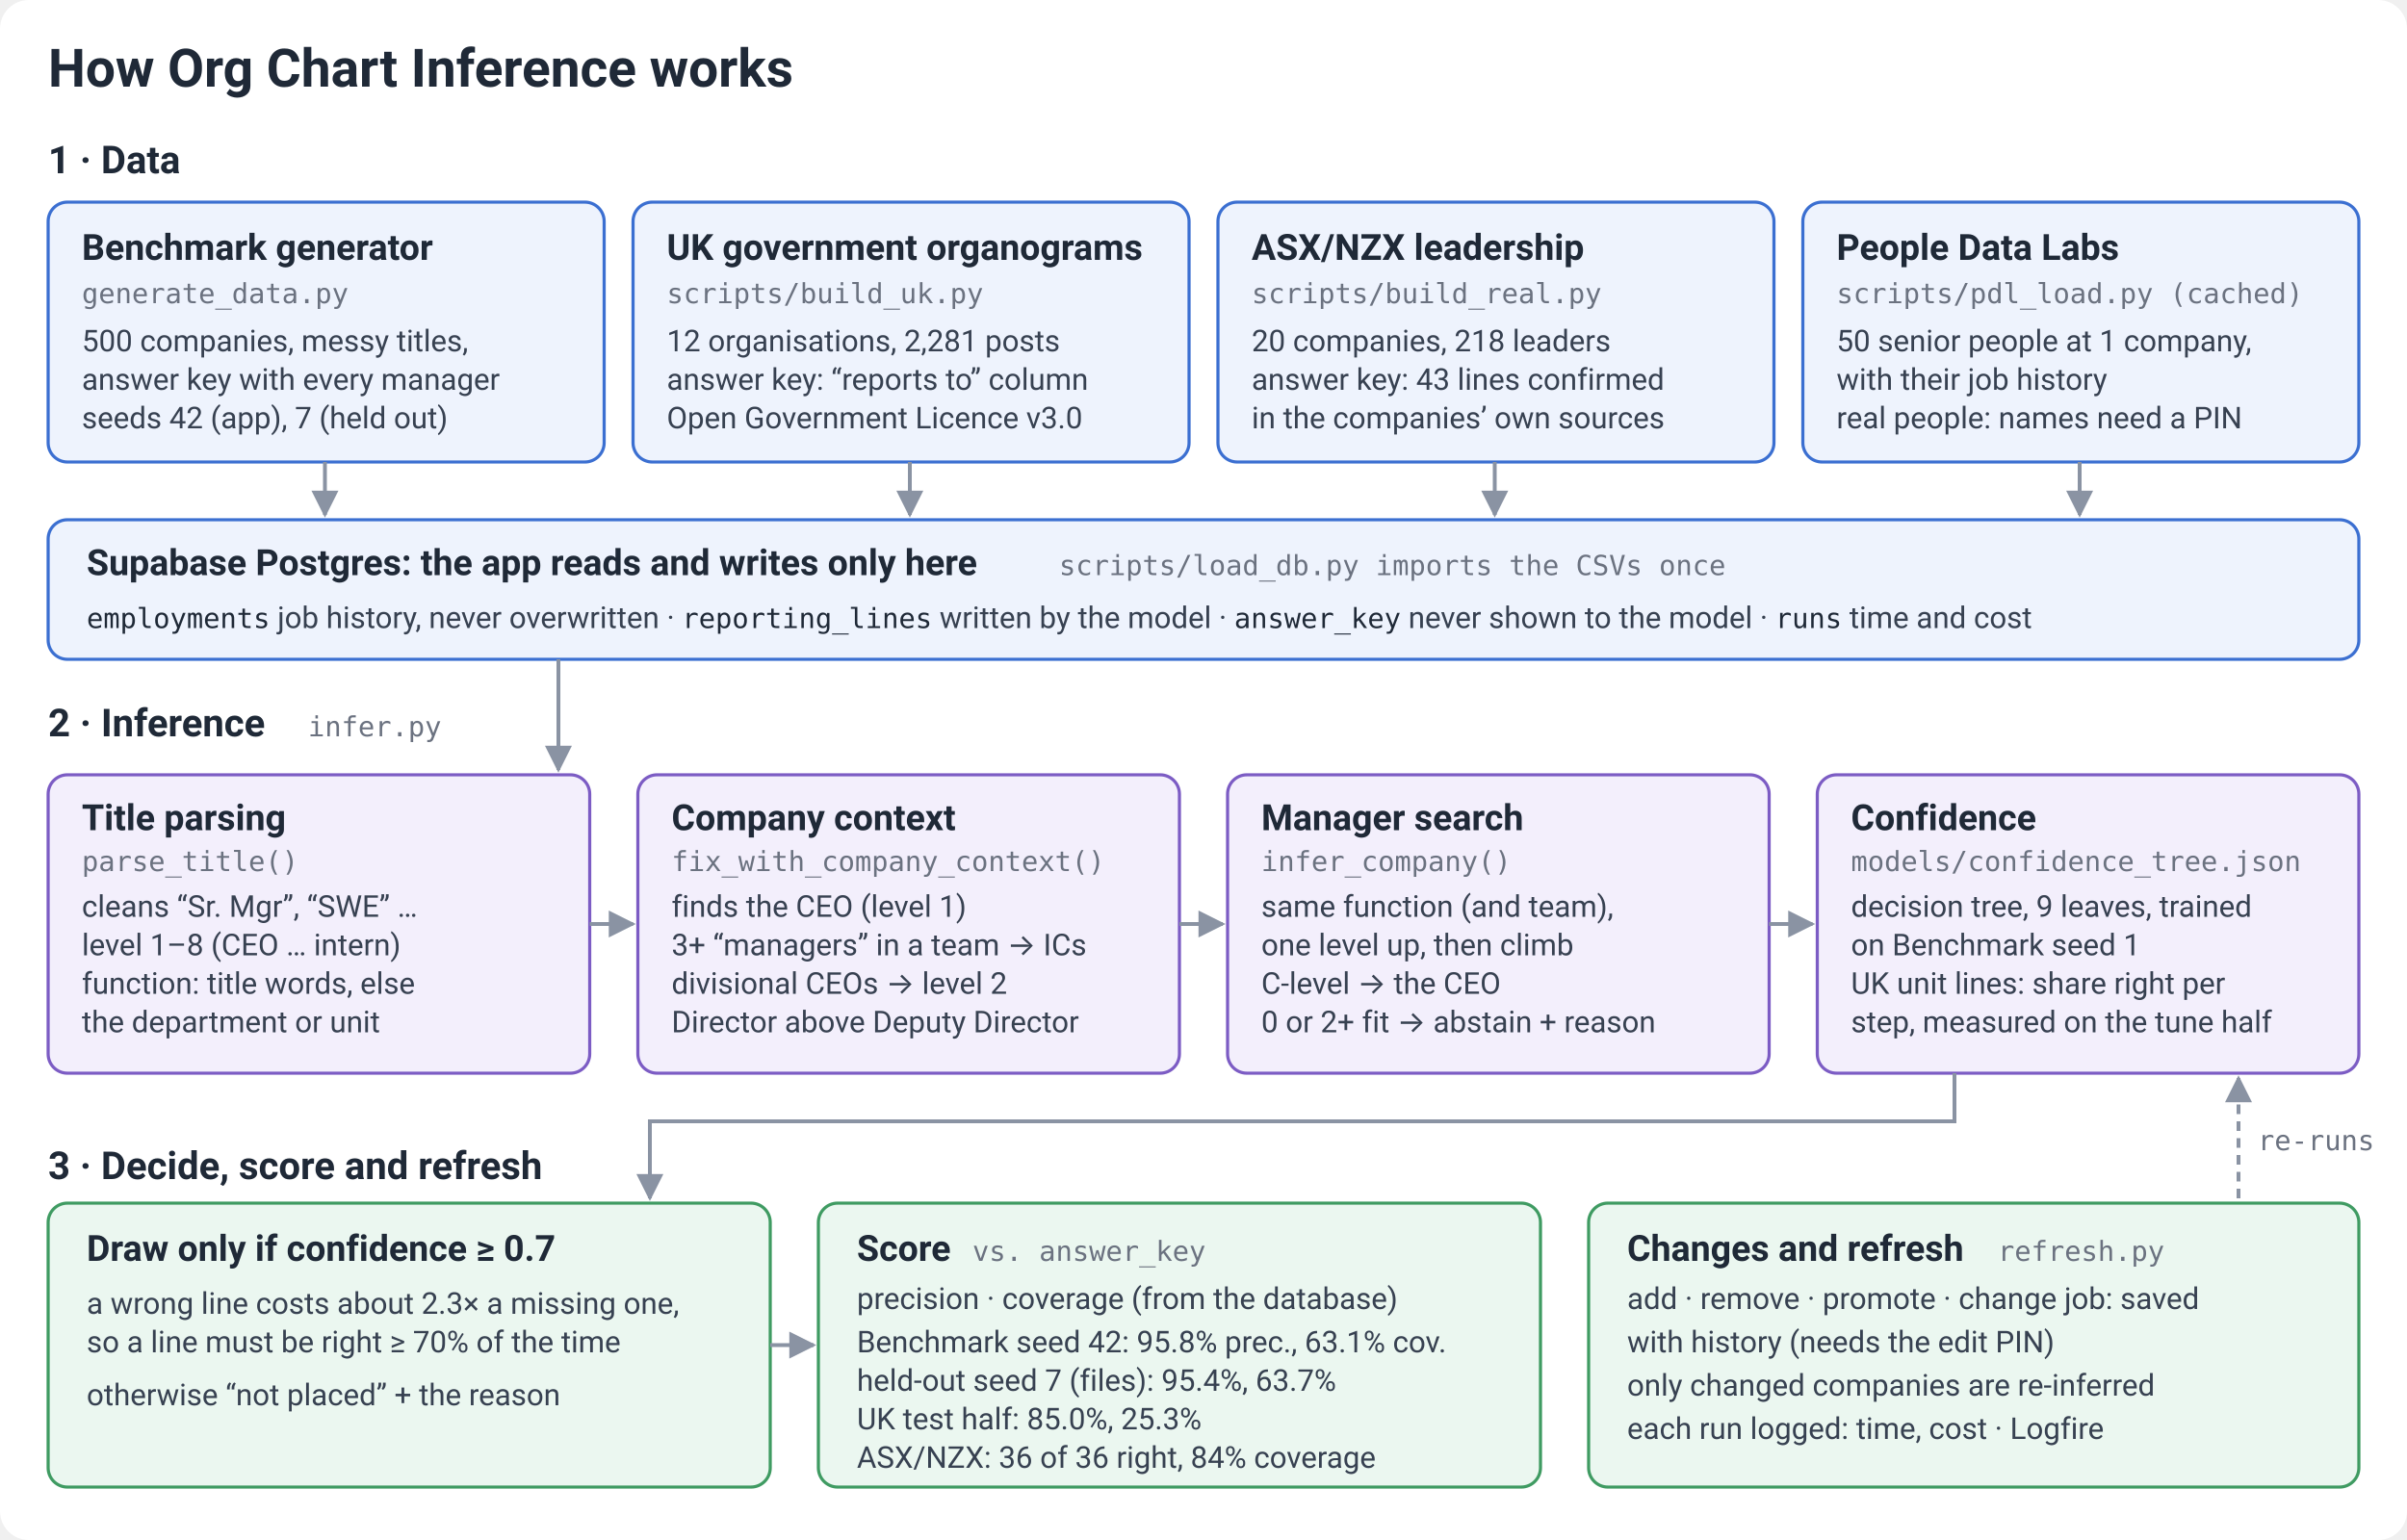
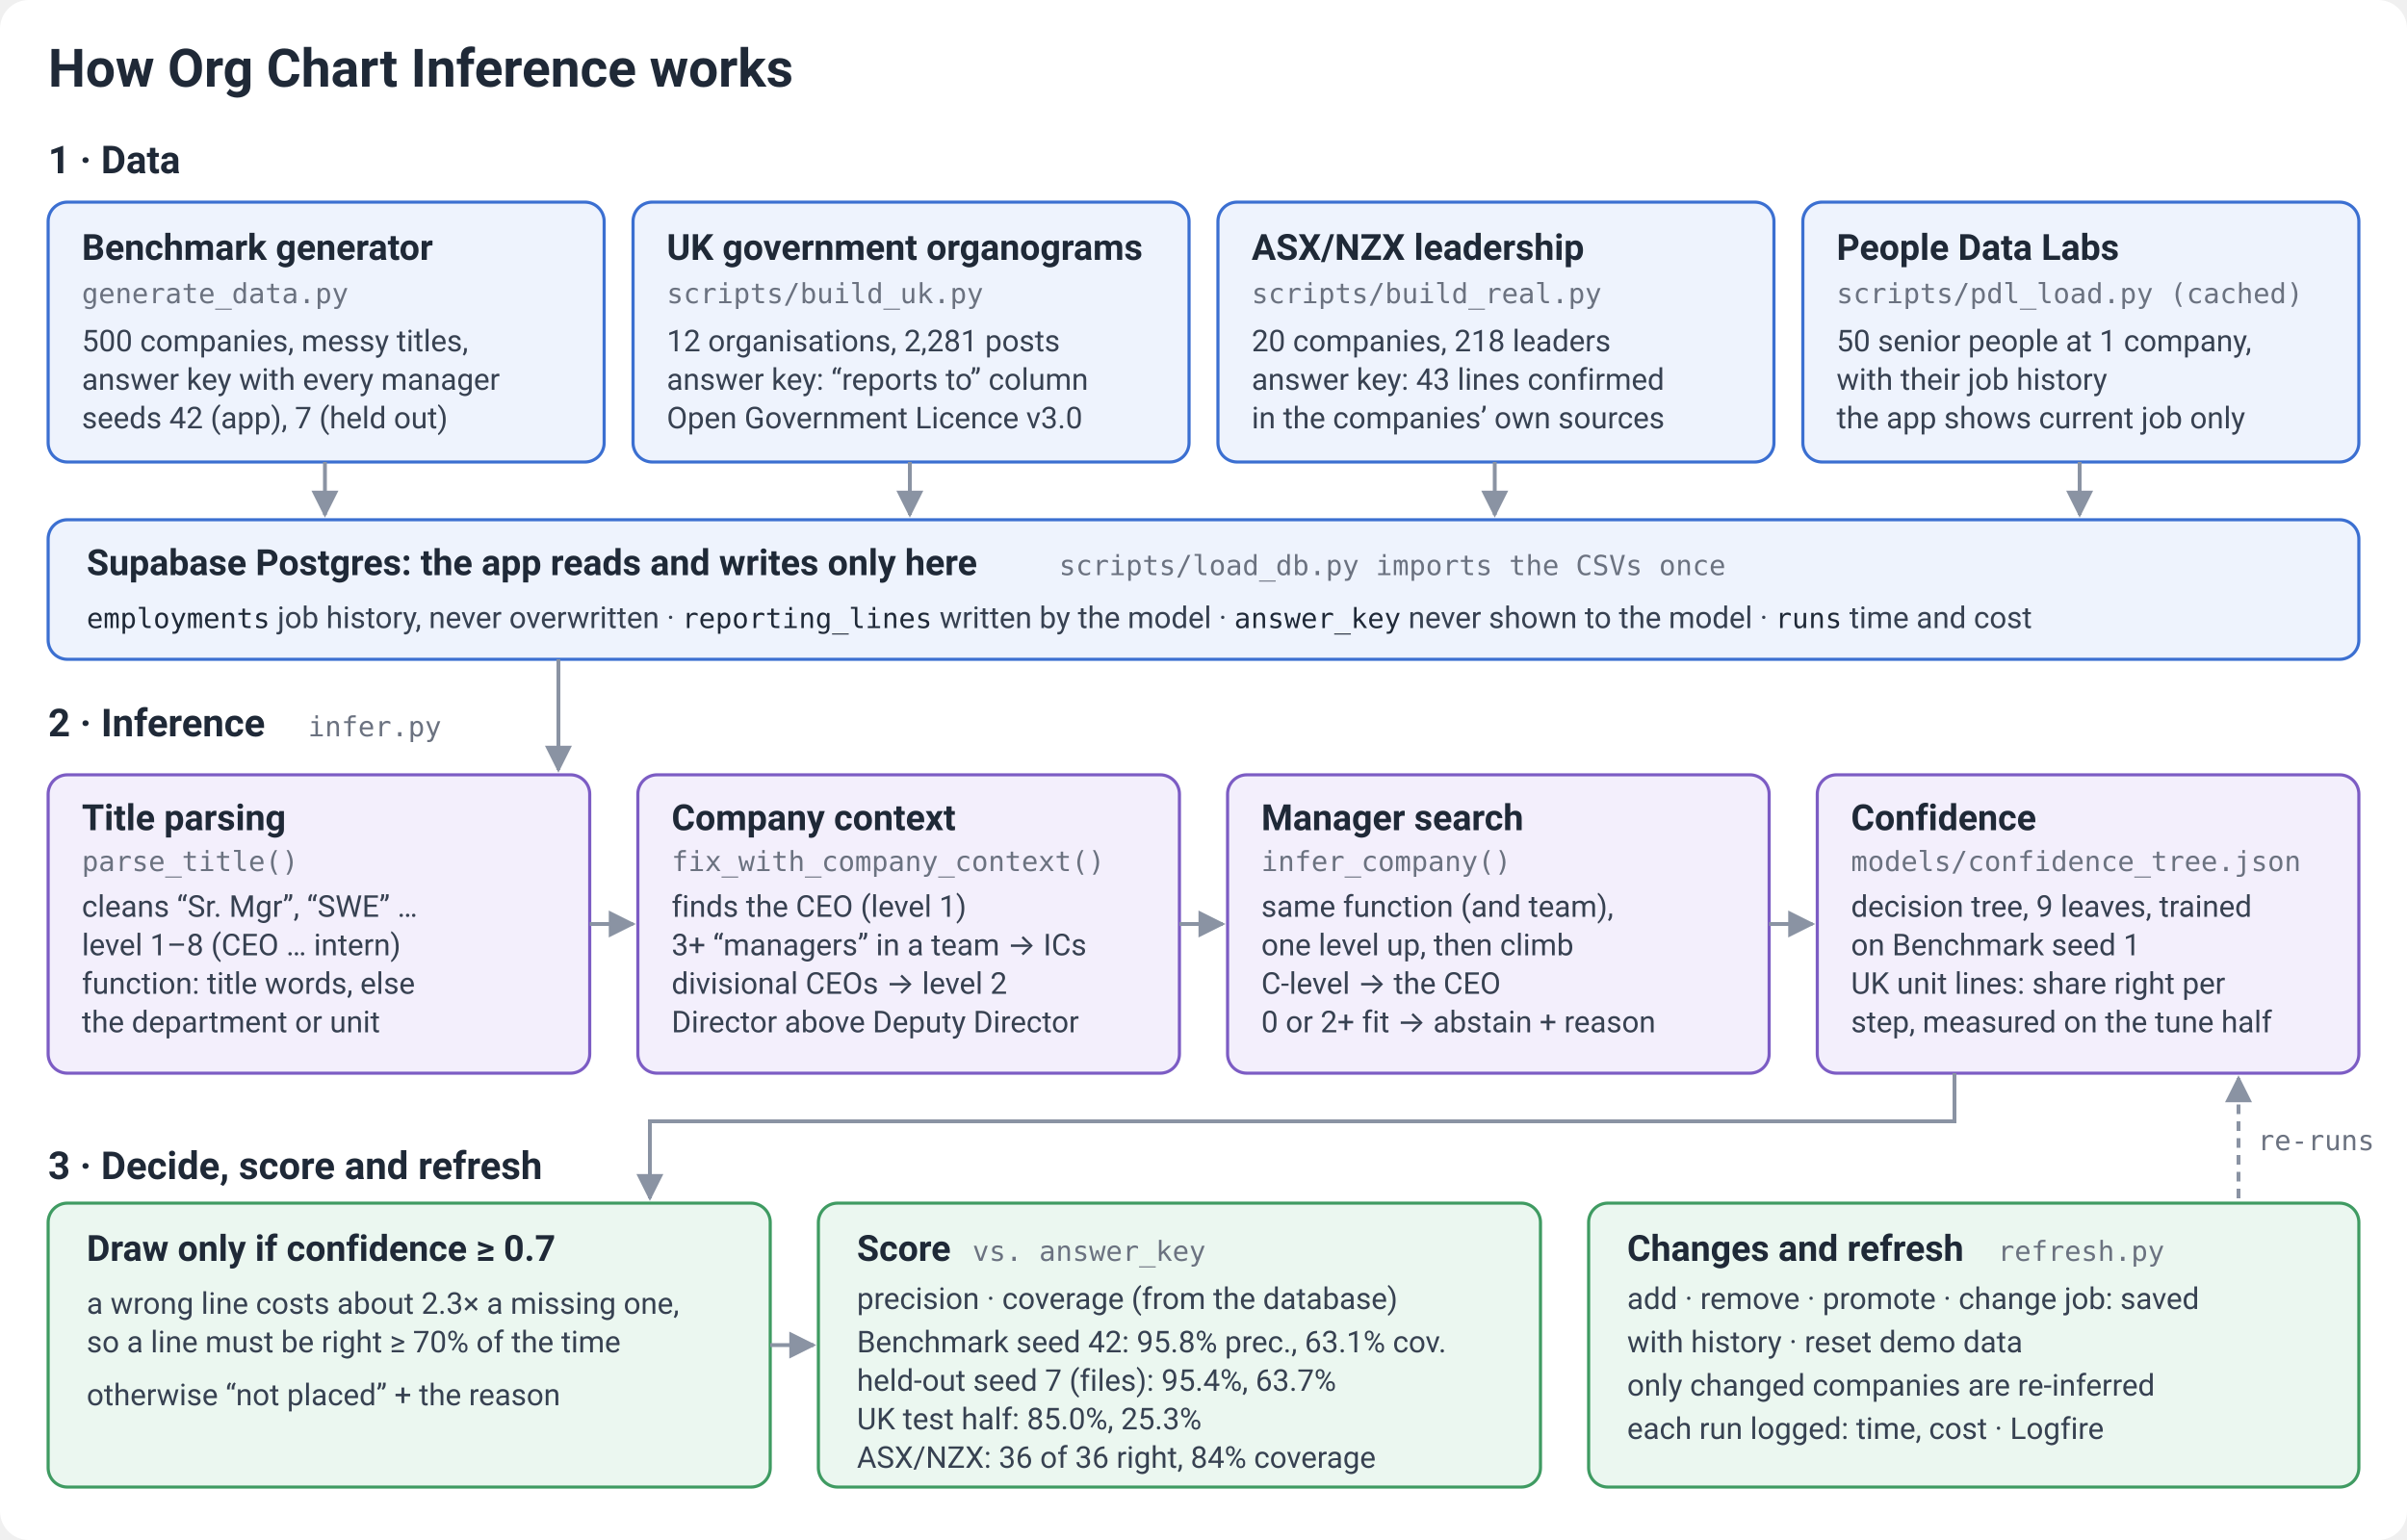
<svg xmlns="http://www.w3.org/2000/svg" viewBox="0 0 1000 640" width="1000" height="640" role="img" aria-labelledby="t">
  <defs>
    <marker id="a" viewBox="0 0 10 10" refX="9" refY="5" markerWidth="7" markerHeight="7" orient="auto-start-reverse">
      <path d="M0 0 L10 5 L0 10 z" fill="#8a93a3" />
    </marker>
    <style>
      text { font-family: "Source Sans Pro", -apple-system, "Segoe UI", Roboto, sans-serif;
             fill: #1f2937; }
      .h  { font-size: 22px; font-weight: 700; }
      .s  { font-size: 16px; font-weight: 700; }
      .b  { font-size: 15px; font-weight: 700; }
      .t  { font-size: 12.5px; fill: #374151; }
      .m  { font-family: Consolas, "SFMono-Regular", Menlo, monospace; font-size: 11.5px;
            fill: #6b7280; }
      .mi { font-family: Consolas, "SFMono-Regular", Menlo, monospace; font-size: 11.5px;
            fill: #1f2937; }
      .blue   { fill: #eef3fd; stroke: #3b6fd1; }
      .purple { fill: #f3effc; stroke: #7c5cc4; }
      .green  { fill: #ebf7f0; stroke: #3f9b62; }
      rect.box { stroke-width: 1.3; }
      .ar { stroke: #8a93a3; stroke-width: 1.6; fill: none; marker-end: url(#a); }
    </style>
  </defs>
  <rect width="1000" height="640" rx="12" fill="#ffffff" />
  <text class="h" x="20" y="36">How Org Chart Inference works</text>
  <text class="s" x="20" y="72">1 · Data</text>
  <rect class="box blue" x="20" y="84" width="231" height="108" rx="8" />
  <text class="b" x="34" y="108">Benchmark generator</text>
  <text class="m" x="34" y="126">generate_data.py</text>
  <text class="t" x="34" y="146">500 companies, messy titles,</text>
  <text class="t" x="34" y="162">answer key with every manager</text>
  <text class="t" x="34" y="178">seeds 42 (app), 7 (held out)</text>
  <rect class="box blue" x="263" y="84" width="231" height="108" rx="8" />
  <text class="b" x="277" y="108">UK government organograms</text>
  <text class="m" x="277" y="126">scripts/build_uk.py</text>
  <text class="t" x="277" y="146">12 organisations, 2,281 posts</text>
  <text class="t" x="277" y="162">answer key: “reports to” column</text>
  <text class="t" x="277" y="178">Open Government Licence v3.0</text>
  <rect class="box blue" x="506" y="84" width="231" height="108" rx="8" />
  <text class="b" x="520" y="108">ASX/NZX leadership</text>
  <text class="m" x="520" y="126">scripts/build_real.py</text>
  <text class="t" x="520" y="146">20 companies, 218 leaders</text>
  <text class="t" x="520" y="162">answer key: 43 lines confirmed</text>
  <text class="t" x="520" y="178">in the companies’ own sources</text>
  <rect class="box blue" x="749" y="84" width="231" height="108" rx="8" />
  <text class="b" x="763" y="108">People Data Labs</text>
  <text class="m" x="763" y="126">scripts/pdl_load.py (cached)</text>
  <text class="t" x="763" y="146">50 senior people at 1 company,</text>
  <text class="t" x="763" y="162">with their job history</text>
-   <text class="t" x="763" y="178">real people: names need a PIN</text>
+   <text class="t" x="763" y="178">the app shows current job only</text>
  <path class="ar" d="M135 192 V214" />
  <path class="ar" d="M378 192 V214" />
  <path class="ar" d="M621 192 V214" />
  <path class="ar" d="M864 192 V214" />
  <rect class="box blue" x="20" y="216" width="960" height="58" rx="8" />
  <text class="b" x="36" y="239">Supabase Postgres: the app reads and writes only here</text>
  <text class="m" x="440" y="239">scripts/load_db.py imports the CSVs once</text>
  <text class="t" x="36" y="261">
    <tspan class="mi">employments</tspan> job history, never overwritten  ·  <tspan class="mi">reporting_lines</tspan> written by the model  ·  <tspan class="mi">answer_key</tspan> never shown to the model  ·  <tspan class="mi">runs</tspan> time and cost</text>
  <path class="ar" d="M232 274 V320" />
  <text class="s" x="20" y="306">2 · Inference</text>
  <text class="m" x="128" y="306">infer.py</text>
  <rect class="box purple" x="20" y="322" width="225" height="124" rx="8" />
  <text class="b" x="34" y="345">Title parsing</text>
  <text class="m" x="34" y="362">parse_title()</text>
  <text class="t" x="34" y="381">cleans “Sr. Mgr”, “SWE” …</text>
  <text class="t" x="34" y="397">level 1–8 (CEO … intern)</text>
  <text class="t" x="34" y="413">function: title words, else</text>
  <text class="t" x="34" y="429">the department or unit</text>
  <rect class="box purple" x="265" y="322" width="225" height="124" rx="8" />
  <text class="b" x="279" y="345">Company context</text>
  <text class="m" x="279" y="362">fix_with_company_context()</text>
  <text class="t" x="279" y="381">finds the CEO (level 1)</text>
  <text class="t" x="279" y="397">3+ “managers” in a team → ICs</text>
  <text class="t" x="279" y="413">divisional CEOs → level 2</text>
  <text class="t" x="279" y="429">Director above Deputy Director</text>
  <rect class="box purple" x="510" y="322" width="225" height="124" rx="8" />
  <text class="b" x="524" y="345">Manager search</text>
  <text class="m" x="524" y="362">infer_company()</text>
  <text class="t" x="524" y="381">same function (and team),</text>
  <text class="t" x="524" y="397">one level up, then climb</text>
  <text class="t" x="524" y="413">C-level → the CEO</text>
  <text class="t" x="524" y="429">0 or 2+ fit → abstain + reason</text>
  <rect class="box purple" x="755" y="322" width="225" height="124" rx="8" />
  <text class="b" x="769" y="345">Confidence</text>
  <text class="m" x="769" y="362">models/confidence_tree.json</text>
  <text class="t" x="769" y="381">decision tree, 9 leaves, trained</text>
  <text class="t" x="769" y="397">on Benchmark seed 1</text>
  <text class="t" x="769" y="413">UK unit lines: share right per</text>
  <text class="t" x="769" y="429">step, measured on the tune half</text>
  <path class="ar" d="M245 384 H263" />
  <path class="ar" d="M490 384 H508" />
  <path class="ar" d="M735 384 H753" />
  <path class="ar" d="M812 446 V466 H270 V498" />
  <path class="ar" d="M930 498 V448" stroke-dasharray="4 3" />
  <text class="m" x="938" y="478">re-runs</text>
  <text class="s" x="20" y="490">3 · Decide, score and refresh</text>
  <rect class="box green" x="20" y="500" width="300" height="118" rx="8" />
  <text class="b" x="36" y="524">Draw only if confidence ≥ 0.7</text>
  <text class="t" x="36" y="546">a wrong line costs about 2.3× a missing one,</text>
  <text class="t" x="36" y="562">so a line must be right ≥ 70% of the time</text>
  <text class="t" x="36" y="584">otherwise “not placed” + the reason</text>
  <rect class="box green" x="340" y="500" width="300" height="118" rx="8" />
  <text class="b" x="356" y="524">Score</text>
  <text class="m" x="404" y="524">vs. answer_key</text>
  <text class="t" x="356" y="544">precision · coverage (from the database)</text>
  <text class="t" x="356" y="562">Benchmark seed 42: 95.8% prec., 63.1% cov.</text>
  <text class="t" x="356" y="578">held-out seed 7 (files): 95.4%, 63.7%</text>
  <text class="t" x="356" y="594">UK test half: 85.0%, 25.3%</text>
  <text class="t" x="356" y="610">ASX/NZX: 36 of 36 right, 84% coverage</text>
  <rect class="box green" x="660" y="500" width="320" height="118" rx="8" />
  <text class="b" x="676" y="524">Changes and refresh</text>
  <text class="m" x="830" y="524">refresh.py</text>
  <text class="t" x="676" y="544">add · remove · promote · change job: saved</text>
-   <text class="t" x="676" y="562">with history (needs the edit PIN)</text>
+   <text class="t" x="676" y="562">with history · reset demo data</text>
  <text class="t" x="676" y="580">only changed companies are re-inferred</text>
  <text class="t" x="676" y="598">each run logged: time, cost · Logfire</text>
  <path class="ar" d="M320 559 H338" />
</svg>
